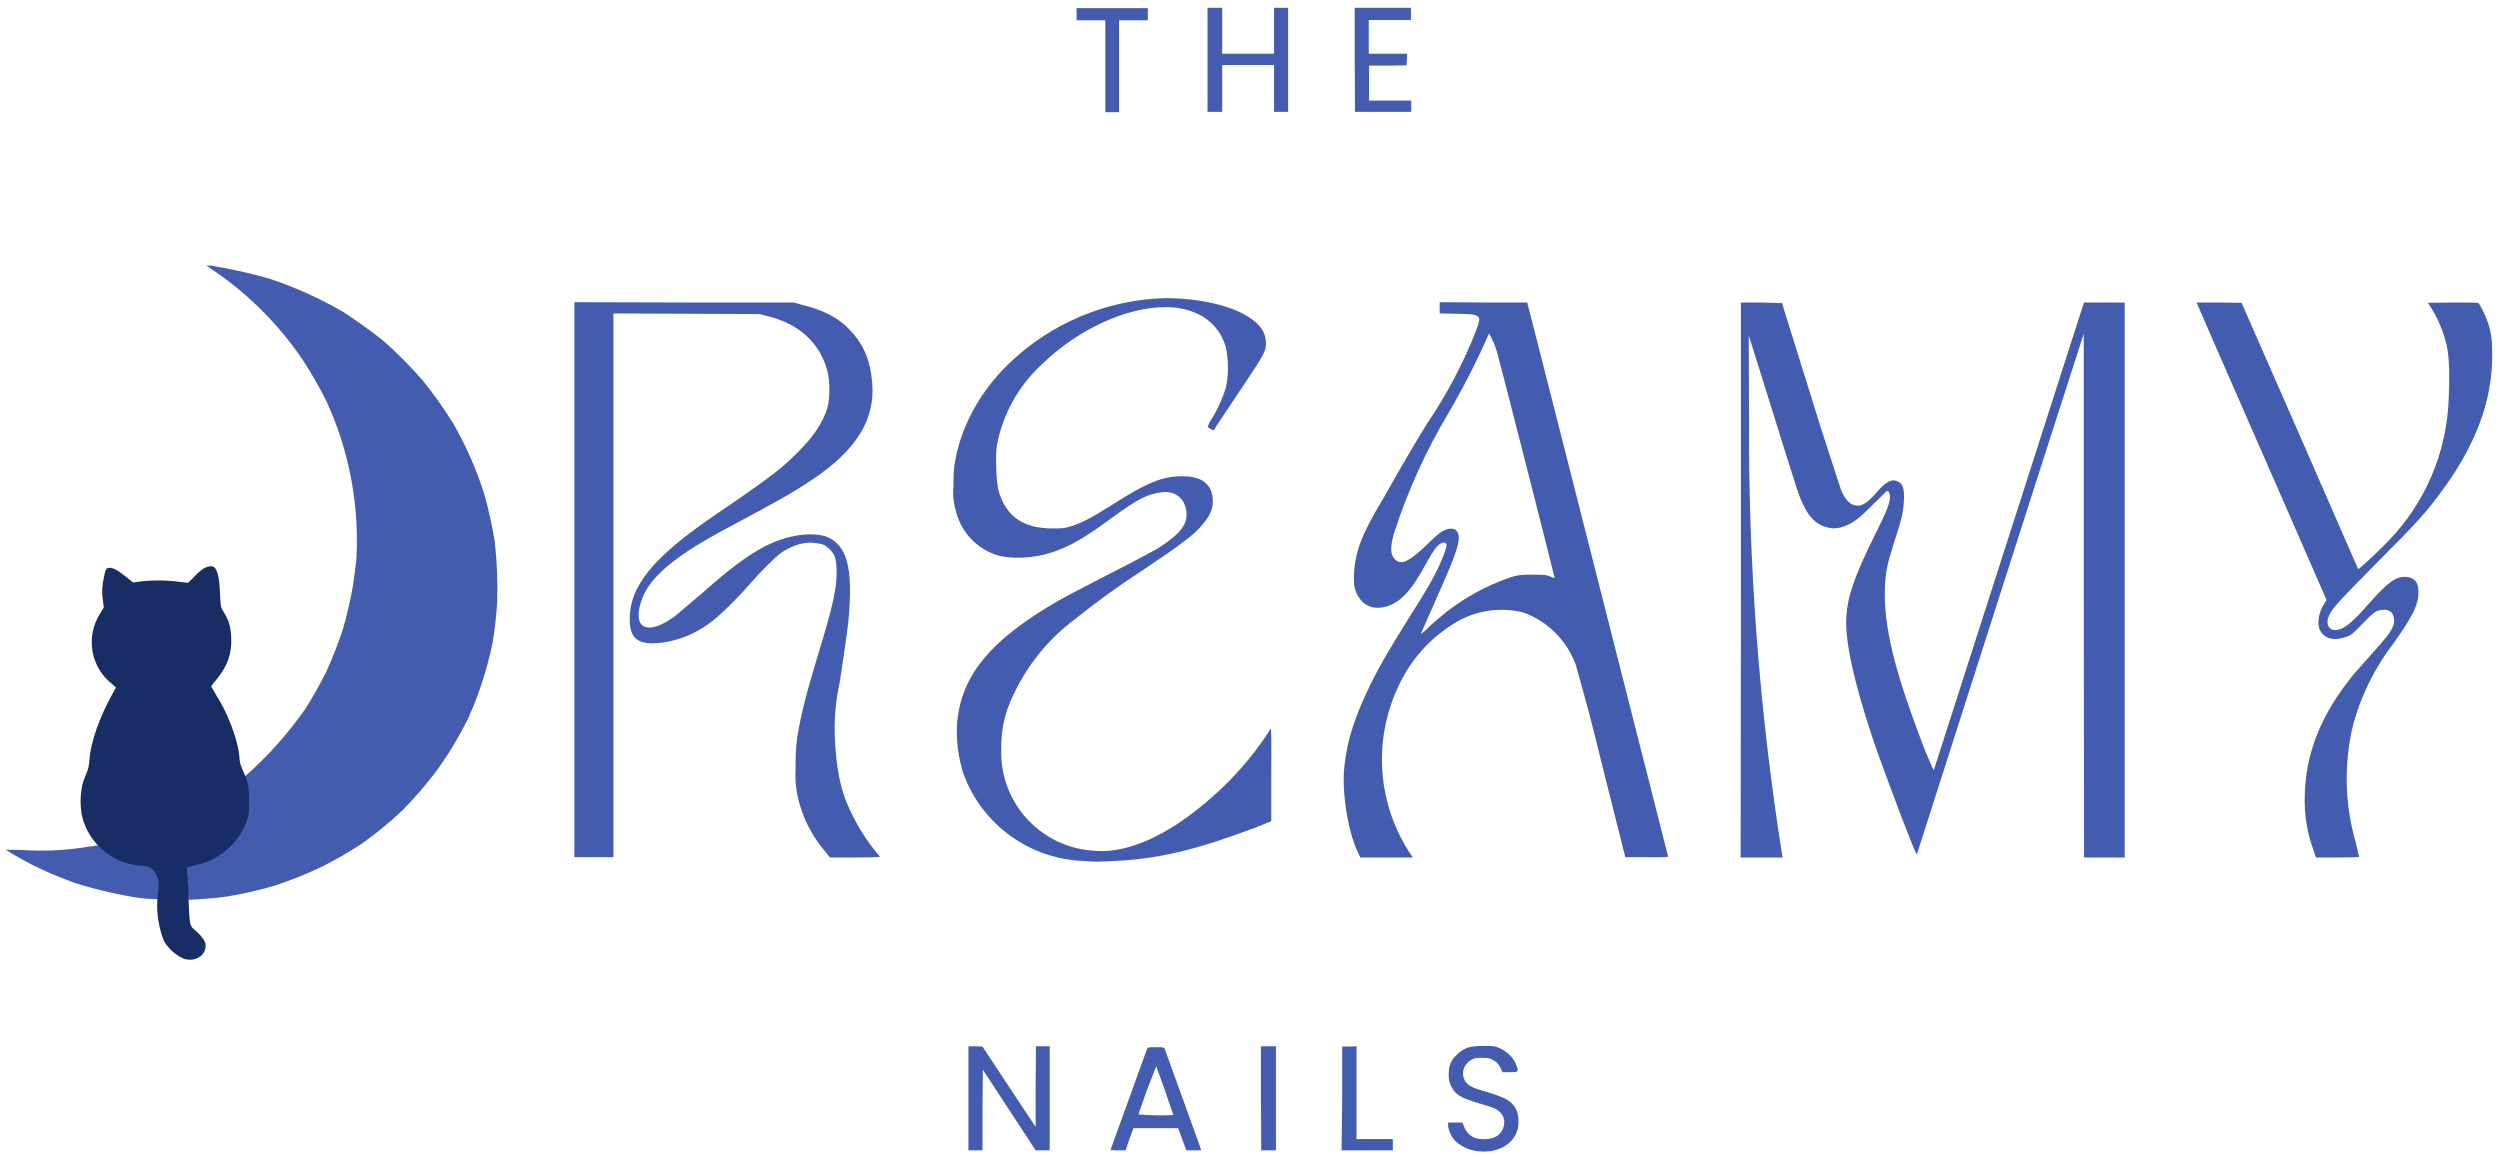
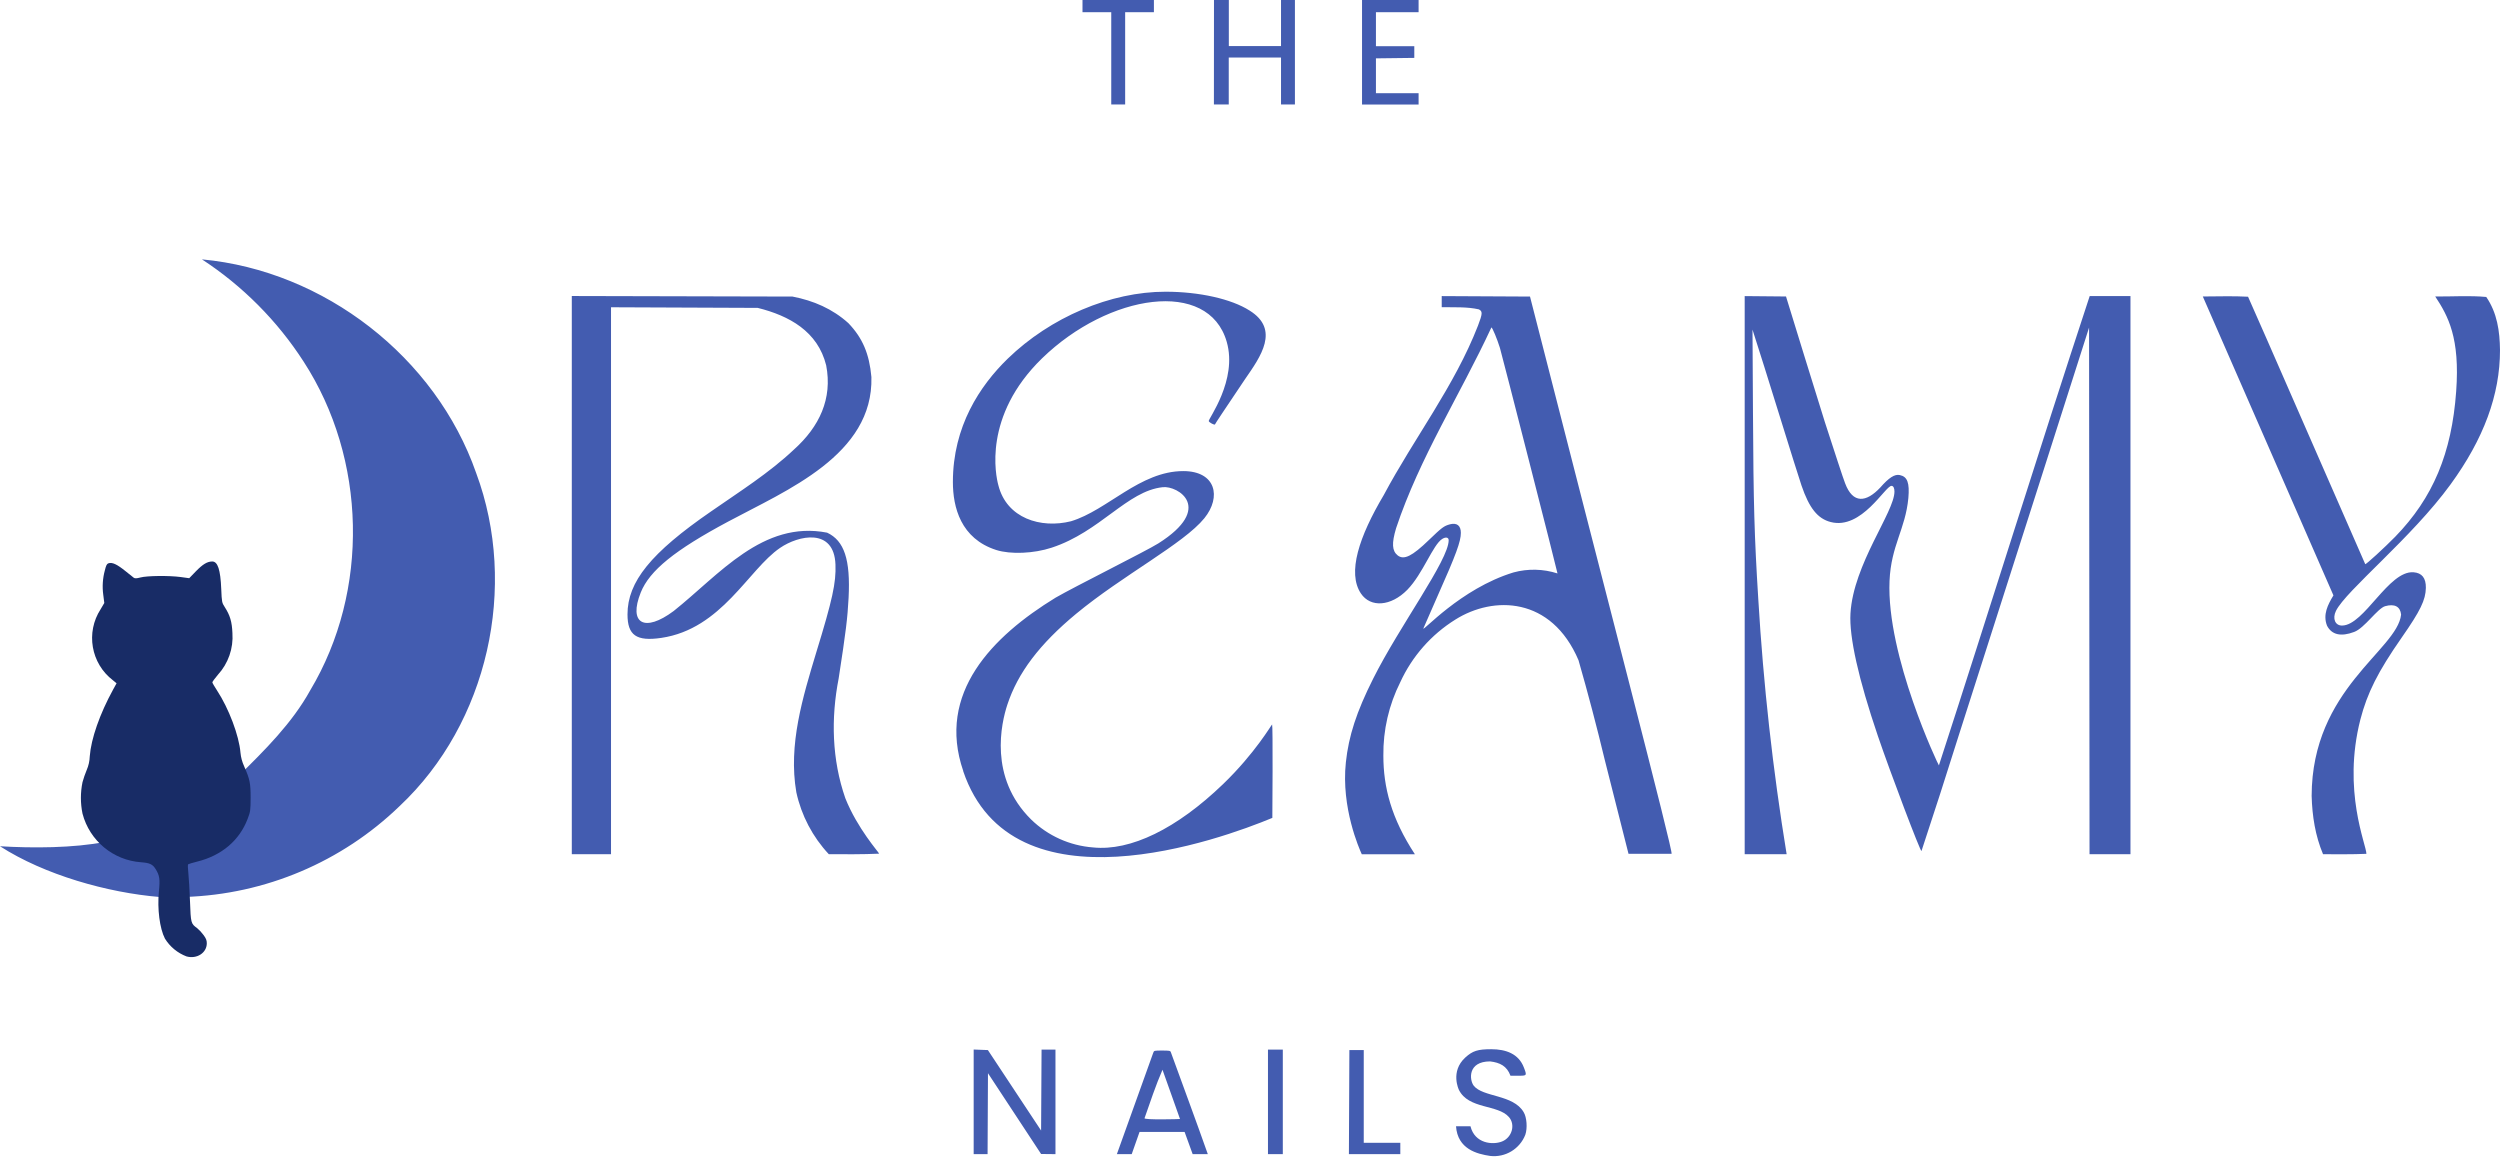
- <svg xmlns="http://www.w3.org/2000/svg" xml:space="preserve" width="80" height="37" viewBox="-0.9 -0.5 80 37">
-   <path fill="#435cb0" d="M34.47 1.6V.15h-.92v-.39h2.28v.39h-.92v2.94h-.44Zm3.27-.19V-.25h.47v1.47h1.66V-.25h.45v3.33h-.45v-1.5h-1.66v1.5h-.47zm4.71 0V-.25h1.8v.39H42.9v1.08h1.23l-.01.19-.01.18-.6.01h-.6v1.12h1.35v.36h-1.8zm3.87 34.92a1.3 1.3 0 0 1-.63-.3.86.86 0 0 1-.25-.5v-.11h.46l.05.13a.6.6 0 0 0 .37.37c.18.05.44.04.59-.02.31-.12.43-.53.22-.78-.12-.13-.23-.18-.69-.31-.6-.18-.77-.28-.9-.55a.67.67 0 0 1-.08-.38c0-.3.07-.46.28-.65.23-.21.4-.26.83-.26.34 0 .36 0 .54.08.24.12.42.3.5.5.1.26.09.26-.2.26h-.23l-.07-.15a.47.47 0 0 0-.2-.22c-.13-.08-.17-.09-.38-.09s-.26.01-.37.08c-.25.15-.32.48-.15.7.09.12.23.19.69.32.59.18.75.27.9.52.1.16.12.5.05.72-.16.47-.7.74-1.33.64zm-16.23-1.69v-1.66h.23l.22.01.85 1.29.85 1.28v-1.3l.01-1.28h.44v3.33h-.45l-.85-1.3-.84-1.28-.01 1.29v1.29h-.45v-1.67zm4.56 1.62 1.15-3.18c.03-.07.03-.07.29-.07.22 0 .26 0 .28.05l1.12 3.1.05.15h-.48l-.13-.36-.13-.35h-1.43l-.13.35-.12.36h-.25c-.22 0-.24 0-.22-.05zm2-1.07a48.66 48.66 0 0 0-.55-1.57l-.29.74-.28.8a7.88 7.88 0 0 0 1.13.02zm2.8-.55v-1.66h.48v3.33h-.47zm2.6.01v-1.66h.23l.23-.01v2.97h1.16v.36h-1.64zM5.17 28.3c-.04 0-.05-.02-.05-.09a12.15 12.15 0 0 0-.07-.94c0-.06.02-.07.25-.13l.44-.14a2.3 2.3 0 0 0 .62-.4 2.4 2.4 0 0 0 .41-.54l.12-.28c.04-.1.06-.25.07-.5 0-.27 0-.4-.04-.56l-.05-.27c-.01-.04.02-.08.12-.15a12.25 12.25 0 0 0 1.87-2.1 13.63 13.63 0 0 0 .68-1.2 13.67 13.67 0 0 0 .54-1.39 13.18 13.18 0 0 0 .32-1.4l.1-.76a10.63 10.63 0 0 0-.94-5.08 13.13 13.13 0 0 0-.77-1.35A10.72 10.72 0 0 0 5.7 8h.14a15.9 15.9 0 0 1 1.89.42 12.6 12.6 0 0 1 2.35 1.06 18.03 18.03 0 0 1 1.27.91 13.68 13.68 0 0 1 1.29 1.3 13.12 13.12 0 0 1 .95 1.34 11.4 11.4 0 0 1 1 2.26 13.12 13.12 0 0 1 .34 1.53 13.18 13.18 0 0 1 .08 1.94 12.6 12.6 0 0 1-.15 1.32 11.5 11.5 0 0 1-.77 2.39 11.45 11.45 0 0 1-1.06 1.75A13.15 13.15 0 0 1 12 25.41a11.55 11.55 0 0 1-1.34 1.1 12.87 12.87 0 0 1-1.23.71 12.14 12.14 0 0 1-1.57.63 13.38 13.38 0 0 1-1.5.34 12.42 12.42 0 0 1-1.2.1zm-1.15-.03a5 5 0 0 1-.9-.11 13.73 13.73 0 0 1-1.61-.4 13.52 13.52 0 0 1-1.35-.57 12.9 12.9 0 0 1-.88-.5l.53.01a9.09 9.09 0 0 0 1.89-.07l.47-.07.18-.03.12.12a2.41 2.41 0 0 0 .58.36 2.33 2.33 0 0 0 .63.14c.2.02.25.03.3.09a.9.9 0 0 1 .15.18c.03.06.07.17.08.24.01.07 0 .24-.02.37l-.03.24zm29.73-1.22a4.26 4.26 0 0 1-3.81-2.76 4.4 4.4 0 0 1-.21-1.7c.15-1.49 1.07-2.6 3.14-3.81.23-.14 1-.54 1.7-.9.72-.36 1.42-.74 1.58-.83.66-.42.92-.73.92-1.07 0-.48-.32-.78-.78-.73-.48.06-.76.2-1.72.9-.8.59-1.27.85-1.82 1.03-.57.19-1.3.22-1.76.08a1.97 1.97 0 0 1-1.3-1.4 2 2 0 0 1-.08-.77c0-.42.01-.6.06-.87.2-1.1.8-2.19 1.68-3.05a7.5 7.5 0 0 1 5.03-2.13c1.07 0 2.1.23 2.67.6.38.24.55.5.56.82 0 .17-.01.22-.11.42-.06.12-.33.54-.6.94-.64.96-.94 1.4-.95 1.44 0 .03-.18-.06-.2-.1a.9.9 0 0 1 .14-.28c.18-.29.35-.68.44-.98a3.2 3.2 0 0 0 0-1.27 1.65 1.65 0 0 0-1.06-1.15 2.3 2.3 0 0 0-.89-.15c-1.25 0-2.8.72-3.93 1.82a4.7 4.7 0 0 0-1.45 2.6c-.05.34-.02 1.17.05 1.44.23.83.79 1.22 1.73 1.22.3 0 .38 0 .59-.07.33-.1.66-.27 1.26-.65 1.17-.75 1.66-.95 2.31-.95.64 0 .97.27.97.81 0 .24-.08.43-.3.7-.28.35-.65.63-1.96 1.51a25.14 25.14 0 0 0-2.12 1.53 6.42 6.42 0 0 0-2.19 2.89c-.15.46-.2.8-.2 1.3a3.15 3.15 0 0 0 2.93 3.24c1.19.13 2.66-.6 4.14-2.01a10.25 10.25 0 0 0 1.56-1.9c.01 0 .02.67.01 1.49v1.48l-.5.2c-1.88.71-3.07 1-4.5 1.07-.62.03-.64.03-1.03 0zm-16.27-9V9.17l3.51.01h3.51l.25.07c.7.17 1.18.42 1.53.79.45.47.67.97.73 1.71.1 1.17-.5 2.16-1.95 3.12-.54.36-.94.6-2.6 1.48-1.7.9-2.5 1.56-2.79 2.25-.4 1 .12 1.3 1.05.6l.78-.66c1.44-1.28 2.19-1.74 3.08-1.9.41-.07.79-.05 1.03.06.54.26.74.86.68 2.08-.03.65-.09 1.06-.32 2.56a6.78 6.78 0 0 0-.15 1.87c.04.8.16 1.44.36 1.94a6.57 6.57 0 0 0 1.08 1.77c0 .01-.36.02-.8.02h-.8l-.12-.15a4.08 4.08 0 0 1-.92-1.82 3.37 3.37 0 0 1-.06-.91 6 6 0 0 1 .05-.95c.1-.67.31-1.49.65-2.6.51-1.67.63-2.22.61-2.8-.01-.33-.06-.48-.22-.63-.13-.13-.2-.17-.43-.2-.34-.06-.73.05-1.11.3-.2.14-.66.6-1.07 1.07-.45.51-.96 1-1.26 1.21a3.3 3.3 0 0 1-1.45.6c-.8.1-1.08-.09-1.08-.76 0-1.04.75-1.96 2.66-3.27l1.02-.7c.8-.56 1.2-.86 1.62-1.28.56-.54.88-1.01 1.03-1.51.08-.3.08-.83 0-1.16-.24-.9-.9-1.51-1.9-1.76l-.28-.07-2.34-.01-2.33-.01v17.4h-1.25zm25.05 8.67c-.3-.64-.5-1.91-.41-2.7.09-.85.34-1.61.86-2.67.33-.65.46-.88 1.3-2.23.26-.4.54-.87.63-1.04.25-.44.48-1 .48-1.14 0-.09-.1-.1-.2-.04-.12.07-.22.21-.47.66-.27.49-.46.77-.65.96-.2.21-.37.31-.6.39-.37.1-.68.01-.87-.27-.15-.22-.19-.4-.17-.78.03-.7.25-1.27.9-2.35l.53-.93c.17-.3.58-1 .91-1.53a15.25 15.25 0 0 0 1.55-2.93c.15-.4.15-.46.03-.52-.07-.04-.18-.05-.64-.06l-.54-.01v-.36l1.4.01h1.4l.36 1.4 4.15 16.33c0 .02-.3.03-.68.02h-.69l-.75-2.98a74.5 74.5 0 0 0-.84-3.19 2.81 2.81 0 0 0-1.67-1.66 2.87 2.87 0 0 0-2.25.37 4.61 4.61 0 0 0-1.75 1.99 5.47 5.47 0 0 0 .42 5.42l.04.06h-1.68zm2.65-7.47a7.03 7.03 0 0 1 2.27-1.28c.23-.07.3-.08.68-.08.39 0 .45 0 .58.06a.5.5 0 0 0 .14.05c0-.04-1.76-6.95-1.83-7.18a2.67 2.67 0 0 0-.27-.65 25 25 0 0 1-1.3 2.55 18.63 18.63 0 0 0-1.74 3.84c-.14.48-.12.72.06.87.2.15.45.02.99-.5.41-.4.48-.44.67-.5.22-.05.35.05.35.28 0 .27-.15.68-.74 2l-.46 1.04c-.02.05.03.02.18-.12.1-.11.3-.28.42-.38zm9.63-1.2V9.18h.66l.66.02.04.15 1.2 3.85.63 1.94c.1.27.24.44.37.5.24.1.43.02.76-.36.27-.32.46-.44.62-.4.24.05.31.25.27.73-.03.36-.09.58-.32 1.28-.2.64-.26.9-.28 1.36-.06 1.3.32 2.8 1.32 5.36.2.47.24.57.25.51l4.7-14.64.1-.3h1.3v17.76h-1.3l-.01-8.38v-8.38l-1.5 4.66a37952.13 37952.13 0 0 0-3.84 12c-.04.03-.99-2.48-1.4-3.67-.61-1.82-.9-3.15-.86-3.9.04-.7.26-1.33.94-2.7.34-.67.46-.98.46-1.17 0-.12-.04-.19-.1-.19l-.44.43c-.45.46-.67.62-.95.71a.83.83 0 0 1-.54.02c-.42-.11-.68-.45-.93-1.17l-.34-1.07-1.15-3.68-.07-.21.01 2.63a86.27 86.27 0 0 0 1.06 14l.02.07H54.8zm18.32 8.65a4.58 4.58 0 0 1-.28-1.62c0-1.45.53-2.75 1.6-4.04l.56-.63c.6-.67.72-.84.7-1.1-.03-.26-.21-.35-.51-.27-.1.03-.2.11-.48.4-.3.32-.38.38-.51.43-.43.15-.72.08-.87-.2-.1-.22-.05-.56.13-.84l.08-.13-1.56-3.57-2.08-4.75-.52-1.2h.71l.73.01 1.87 4.26 1.86 4.26c.02.02.62-.54.95-.88a6.88 6.88 0 0 0 1.95-4.62c.03-.53.02-1.24-.05-1.57-.08-.44-.3-.97-.54-1.33l-.08-.12.8-.01c.53 0 .8 0 .82.02.06.05.26.47.32.67.1.33.12.53.12 1.02 0 1.43-.52 2.83-1.58 4.28-.49.68-.85 1.08-2.1 2.33-1.24 1.25-1.43 1.46-1.54 1.7-.12.24-.02.47.2.46.25 0 .52-.21 1.07-.84.62-.7.87-.88 1.2-.86.27.02.4.19.39.5 0 .39-.17.73-.77 1.59a7.55 7.55 0 0 0-1.31 2.6 7.34 7.34 0 0 0 .08 3.83l.1.44c0 .01-.3.02-.68.02h-.7z" />
-   <path fill="#182c66" d="M5.03 30.2a1.38 1.38 0 0 1-.68-.58 3.08 3.08 0 0 1-.2-1.5c.05-.4.03-.5-.1-.72-.1-.14-.19-.19-.46-.2a2.08 2.08 0 0 1-1.86-1.56 2.48 2.48 0 0 1 0-1c.02-.1.08-.27.13-.38.06-.13.09-.26.1-.44.04-.56.31-1.34.74-2.12l.11-.2-.11-.1a1.7 1.7 0 0 1-.4-2.26l.12-.2-.03-.25c-.04-.28-.02-.47.05-.79.03-.15.06-.2.1-.22.13-.04.28.03.57.26l.25.2a5.1 5.1 0 0 1 1.5-.02l.26.03.22-.22c.22-.23.36-.31.52-.31.17 0 .26.26.28.88.02.42.02.43.11.57.17.27.23.47.25.83.02.52-.12.91-.46 1.33-.1.11-.18.22-.18.24l.15.26c.37.57.7 1.43.75 1.97 0 .16.04.3.11.45.18.4.2.53.2 1 0 .4 0 .43-.09.66a2.21 2.21 0 0 1-1.6 1.37l-.3.08a17.78 17.78 0 0 1 .06 1.18c.03.7.04.7.23.85.05.04.15.14.2.22.09.1.11.17.11.26 0 .3-.32.51-.65.42z" />
+ <svg xmlns="http://www.w3.org/2000/svg" xml:space="preserve" width="320" height="148" viewBox="-0.9 -0.5 320 148">
+   <path fill="#435cb0" d="M141.34 1.06h-3.68V-.5h9.14v1.56h-3.68v11.81h-1.78zM154.49-.5h1.9v5.9h6.68V-.5h1.78v13.37h-1.78V6.86h-6.69v6.01h-1.9zm18.95 0h7.24v1.56h-5.46v4.35h4.91v1.5l-4.91.06v4.46h5.46v1.45h-7.24zm12.03 144.16h1.85c.55 2.23 2.86 2.42 4.04 1.95 1.28-.51 1.74-2.16.88-3.13-1.42-1.63-5.17-.98-6.4-3.48 0 0-1.15-2.34.82-4.14.94-.85 1.58-1.06 3.33-1.06 1.86 0 3.5.58 4.17 2.35.4 1.04.39 1.05-.74 1.04h-.98c-.46-1.24-1.34-1.68-2.61-1.83-2.87 0-2.66 2.35-2.1 3.1 1.16 1.5 5.07 1.11 6.4 3.4.4.66.5 2.04.21 2.89a4.3 4.3 0 0 1-4.5 2.71c-1.69-.25-4.17-.88-4.37-3.8zm-61.74-9.82 1.82.07 6.81 10.3.06-10.36h1.78v13.38l-1.84-.02-6.8-10.34-.05 10.36h-1.78zm18.33 13.39 4.65-12.96c.1-.3.12-.3 1.15-.3.88 0 1.04.02 1.1.19 1.58 4.36 3.2 8.7 4.74 13.07h-1.94l-1.03-2.84h-5.77l-1 2.84zm8.08-4.5c0-.05-2.2-6.15-2.24-6.3-.88 2.02-1.57 4.13-2.3 6.2-.09.24 4.54.12 4.54.1zm11.26-8.88h1.9v13.38h-1.9zm10.42.06c.61-.02 1.23.02 1.84 0v11.87h4.68v1.45h-6.58zm123.17-32.53c.03-13.73 10.97-18.66 11.45-23.21-.1-1.03-.83-1.42-2.04-1.08-.97.27-2.65 2.82-3.97 3.3-1.7.64-2.87.36-3.47-.8-.56-1.42.1-2.69.82-3.88l-16.72-38.26c1.93 0 3.86-.08 5.79.03.1.12 14.95 34.17 15 34.23.07.09 2.5-2.14 3.84-3.51 4.83-4.97 7.23-10.68 7.8-18.6.5-6.84-1.02-9.64-2.68-12.15 2.17.02 4.37-.14 6.53.06 1.4 2.04 1.73 4.38 1.76 6.8 0 5.73-2.08 11.36-6.34 17.21-4.95 6.81-13.4 13.59-14.66 16.18-.48.99-.09 1.9.81 1.87 2.83-.06 5.92-7.05 9.12-6.82 1.08.08 1.6.74 1.58 2-.03 1.55-.7 2.93-3.1 6.37-3.04 4.36-4.4 7.08-5.28 10.47-2.34 9.14.77 16.05.77 17.2-1.84.08-3.7.05-5.55.05-1-2.38-1.39-4.9-1.46-7.46zM222.42 37.4l5.29.05c.21.7 4.35 14.13 4.98 16.1 1.2 3.7 2.36 7.26 2.58 7.8 1 2.68 2.71 2.46 4.5.56 1.11-1.27 1.85-1.75 2.51-1.6.97.2 1.26 1 1.09 2.94-.38 4-2.21 6.05-2.41 10.6-.42 9.6 6.3 23.7 6.32 23.62 6.5-20 12.72-40.1 19.3-60.07h5.22v71.44h-5.24l-.06-67.41-5.98 18.74-10.7 33.46a991.96 991.96 0 0 1-4.77 14.8c-.13.14-3.96-9.96-5.59-14.75-2.48-7.3-3.68-12.67-3.5-15.66.37-6.32 5.63-12.97 5.63-15.6 0-.45-.14-.73-.38-.73-.8 0-3.83 5.66-7.78 4.63-1.67-.43-2.75-1.78-3.74-4.68-.62-1.8-4.77-15.35-6.27-19.95l.06 10.58c.06 11.8.18 15.89.68 23.91a320.48 320.48 0 0 0 3.63 32.66h-5.37zm-51.05 59.68c.36-3.38 1.36-6.46 3.49-10.7 3.4-6.79 9.67-15.18 9.67-17.73 0-.37-.37-.45-.82-.17-1.2.74-2.47 4.46-4.48 6.52-2.1 2.13-4.7 2.3-5.93.47-1.78-2.65-.23-7.3 2.92-12.6 3.89-7.3 9.05-13.94 12.06-21.68.6-1.57.6-1.83.12-2.09-1.53-.35-3.18-.25-4.76-.28V37.4l11.3.06c9.57 37.52 18.43 71.33 18.12 71.33h-5.51l-3.03-11.98a299.63 299.63 0 0 0-3.37-12.8c-3.48-8.17-10.9-8.27-15.77-5.2a18.55 18.55 0 0 0-7.04 8 20.42 20.42 0 0 0-2.17 9.41c0 4.03 1 8 4.04 12.63h-6.8c-.32-.71-2.66-5.97-2.04-11.76zm21.46-24.31a9.9 9.9 0 0 1 5.63.13c0-.18-7.1-27.97-7.37-28.87-.35-1.13-.97-2.62-1.09-2.62-4 8.63-9.18 16.63-12.2 25.7-.58 1.94-.52 2.9.2 3.48.8.63 1.85.11 4-1.97 1.66-1.6 1.92-1.8 2.7-2.01.88-.23 1.39.17 1.39 1.09 0 1.1-.6 2.75-2.95 8.02l-1.84 4.2c-.25.64 4.71-5.07 11.53-7.15zM72.29 37.39l28.25.07c2.69.52 5.12 1.57 7.15 3.4 1.82 1.9 2.68 3.92 2.95 6.9.27 9.98-10.88 14.5-18.33 18.5-6.83 3.65-10.06 6.26-11.19 9.07-1.61 4 .47 5.17 4.21 2.38 5.85-4.66 11.4-11.63 19.64-10.03 2.2 1.03 3 3.45 2.75 8.34-.14 2.63-.34 4.28-1.27 10.31-1 5.12-.87 10.39.85 15.34 1.55 3.9 4.33 6.97 4.33 7.1-2.14.1-4.3.07-6.44.07a16.86 16.86 0 0 1-4.16-7.93c-1.05-6.09.82-12.16 2.56-17.93 2.06-6.7 2.54-8.9 2.45-11.22-.18-4.75-4.74-3.74-7.09-2.13C94.88 72.4 91.5 80 83.75 81.15c-3.19.47-4.33-.33-4.33-3.01 0-4.18 3-7.88 10.7-13.18 3.63-2.53 7.4-4.89 10.63-7.94 3.22-2.9 4.93-6.48 4.1-10.76-1.08-4.35-4.74-6.35-8.76-7.35l-18.78-.08v70.01h-5.02zM122.4 98.2c-3.45-10 3.74-17.25 11.8-22.19 2.43-1.41 11.56-5.95 13.16-6.95 7.2-4.55 2.5-7.42.57-7.2-4.55.48-7.99 5.7-14.21 7.74-2.3.76-5.27.88-7.1.3-4.55-1.46-5.55-5.48-5.55-8.7 0-7.12 3.45-12.32 7.02-15.79 5.46-5.3 13.18-8.58 20.21-8.57 4.32 0 8.42.93 10.73 2.4 3.94 2.44 1.43 5.91-.57 8.8-2.6 3.87-3.8 5.66-3.84 5.78-.04.13-.74-.23-.8-.42-.1-.24 3.72-5.23 2.3-10.15-2.33-8.13-15.1-6.17-23.63 2.11-7.61 7.4-5.93 15.06-5.6 16.25 1.06 4.23 5.43 5.58 9.3 4.61 4.67-1.41 8.82-6.42 14.37-6.42 4.17 0 4.91 3.3 2.7 6.03-2.63 3.25-10.45 7.3-16.42 12.24-4.67 3.87-7.46 7.55-8.8 11.63-.77 2.34-2.42 9.32 3.06 14.71a12.73 12.73 0 0 0 7.9 3.56c4.8.5 10.72-2.39 16.65-8.1 4.1-3.95 6.21-7.63 6.28-7.64.05 0 .07 2.7.06 5.98l-.03 5.98c-6.58 2.73-33.31 12.5-39.57-5.98zM19.58 114.32c-6.72-.55-14.8-2.84-20.48-6.5 4.12.25 9.4.24 13.47-.56 1.72 3.17 7.67.58 7.62 4.76-.24.53.43 2.67-.6 2.3zm3.2-.01c-.67-2.26-1.13-5.37 2.28-5.22 4.06-1.5 5.9-6.28 4.55-10.24 3.36-3.31 6.87-6.77 9.2-10.99 7.62-12.74 7.22-29.64-.85-42.08A44.34 44.34 0 0 0 24.95 32.7c15.64 1.45 29.92 12.5 35.1 27.35 5.4 14.52 1.52 32-9.8 42.63a41.45 41.45 0 0 1-27.47 11.63z" />
+   <path fill="#182c66" d="M22.97 121.92a5.57 5.57 0 0 1-2.76-2.28c-.67-1.3-.99-3.8-.77-6.03.16-1.59.09-2.06-.44-2.9-.38-.59-.75-.76-1.83-.84a8.36 8.36 0 0 1-7.51-6.23 9.96 9.96 0 0 1 0-4.02c.11-.42.35-1.12.53-1.54a4.8 4.8 0 0 0 .4-1.78c.17-2.24 1.27-5.4 2.99-8.54l.44-.8-.46-.38a6.8 6.8 0 0 1-1.58-9.1l.47-.8-.13-1.03a7.85 7.85 0 0 1 .2-3.14c.15-.62.25-.83.44-.9.49-.18 1.1.1 2.26 1.04l1 .8c.15.1.35.1.84-.03.83-.23 3.68-.26 5.17-.06l1.09.15.86-.89c.89-.91 1.46-1.25 2.09-1.25.7 0 1.05 1.05 1.15 3.54.07 1.66.08 1.73.45 2.3.68 1.06.92 1.88.98 3.32a7.16 7.16 0 0 1-1.86 5.34c-.4.47-.71.9-.71.97 0 .07.27.54.6 1.04 1.5 2.29 2.82 5.77 3 7.96.06.61.2 1.15.48 1.77.72 1.64.82 2.13.82 4.02-.01 1.62-.03 1.76-.38 2.68-1.05 2.77-3.34 4.71-6.48 5.48-.58.15-1.1.3-1.14.34-.05.04-.04.55.03 1.13.06.59.16 2.21.21 3.61.1 2.79.12 2.86.9 3.42a5 5 0 0 1 .82.88c.33.44.43.68.43 1.07 0 1.23-1.28 2.05-2.6 1.68z" />
</svg>
